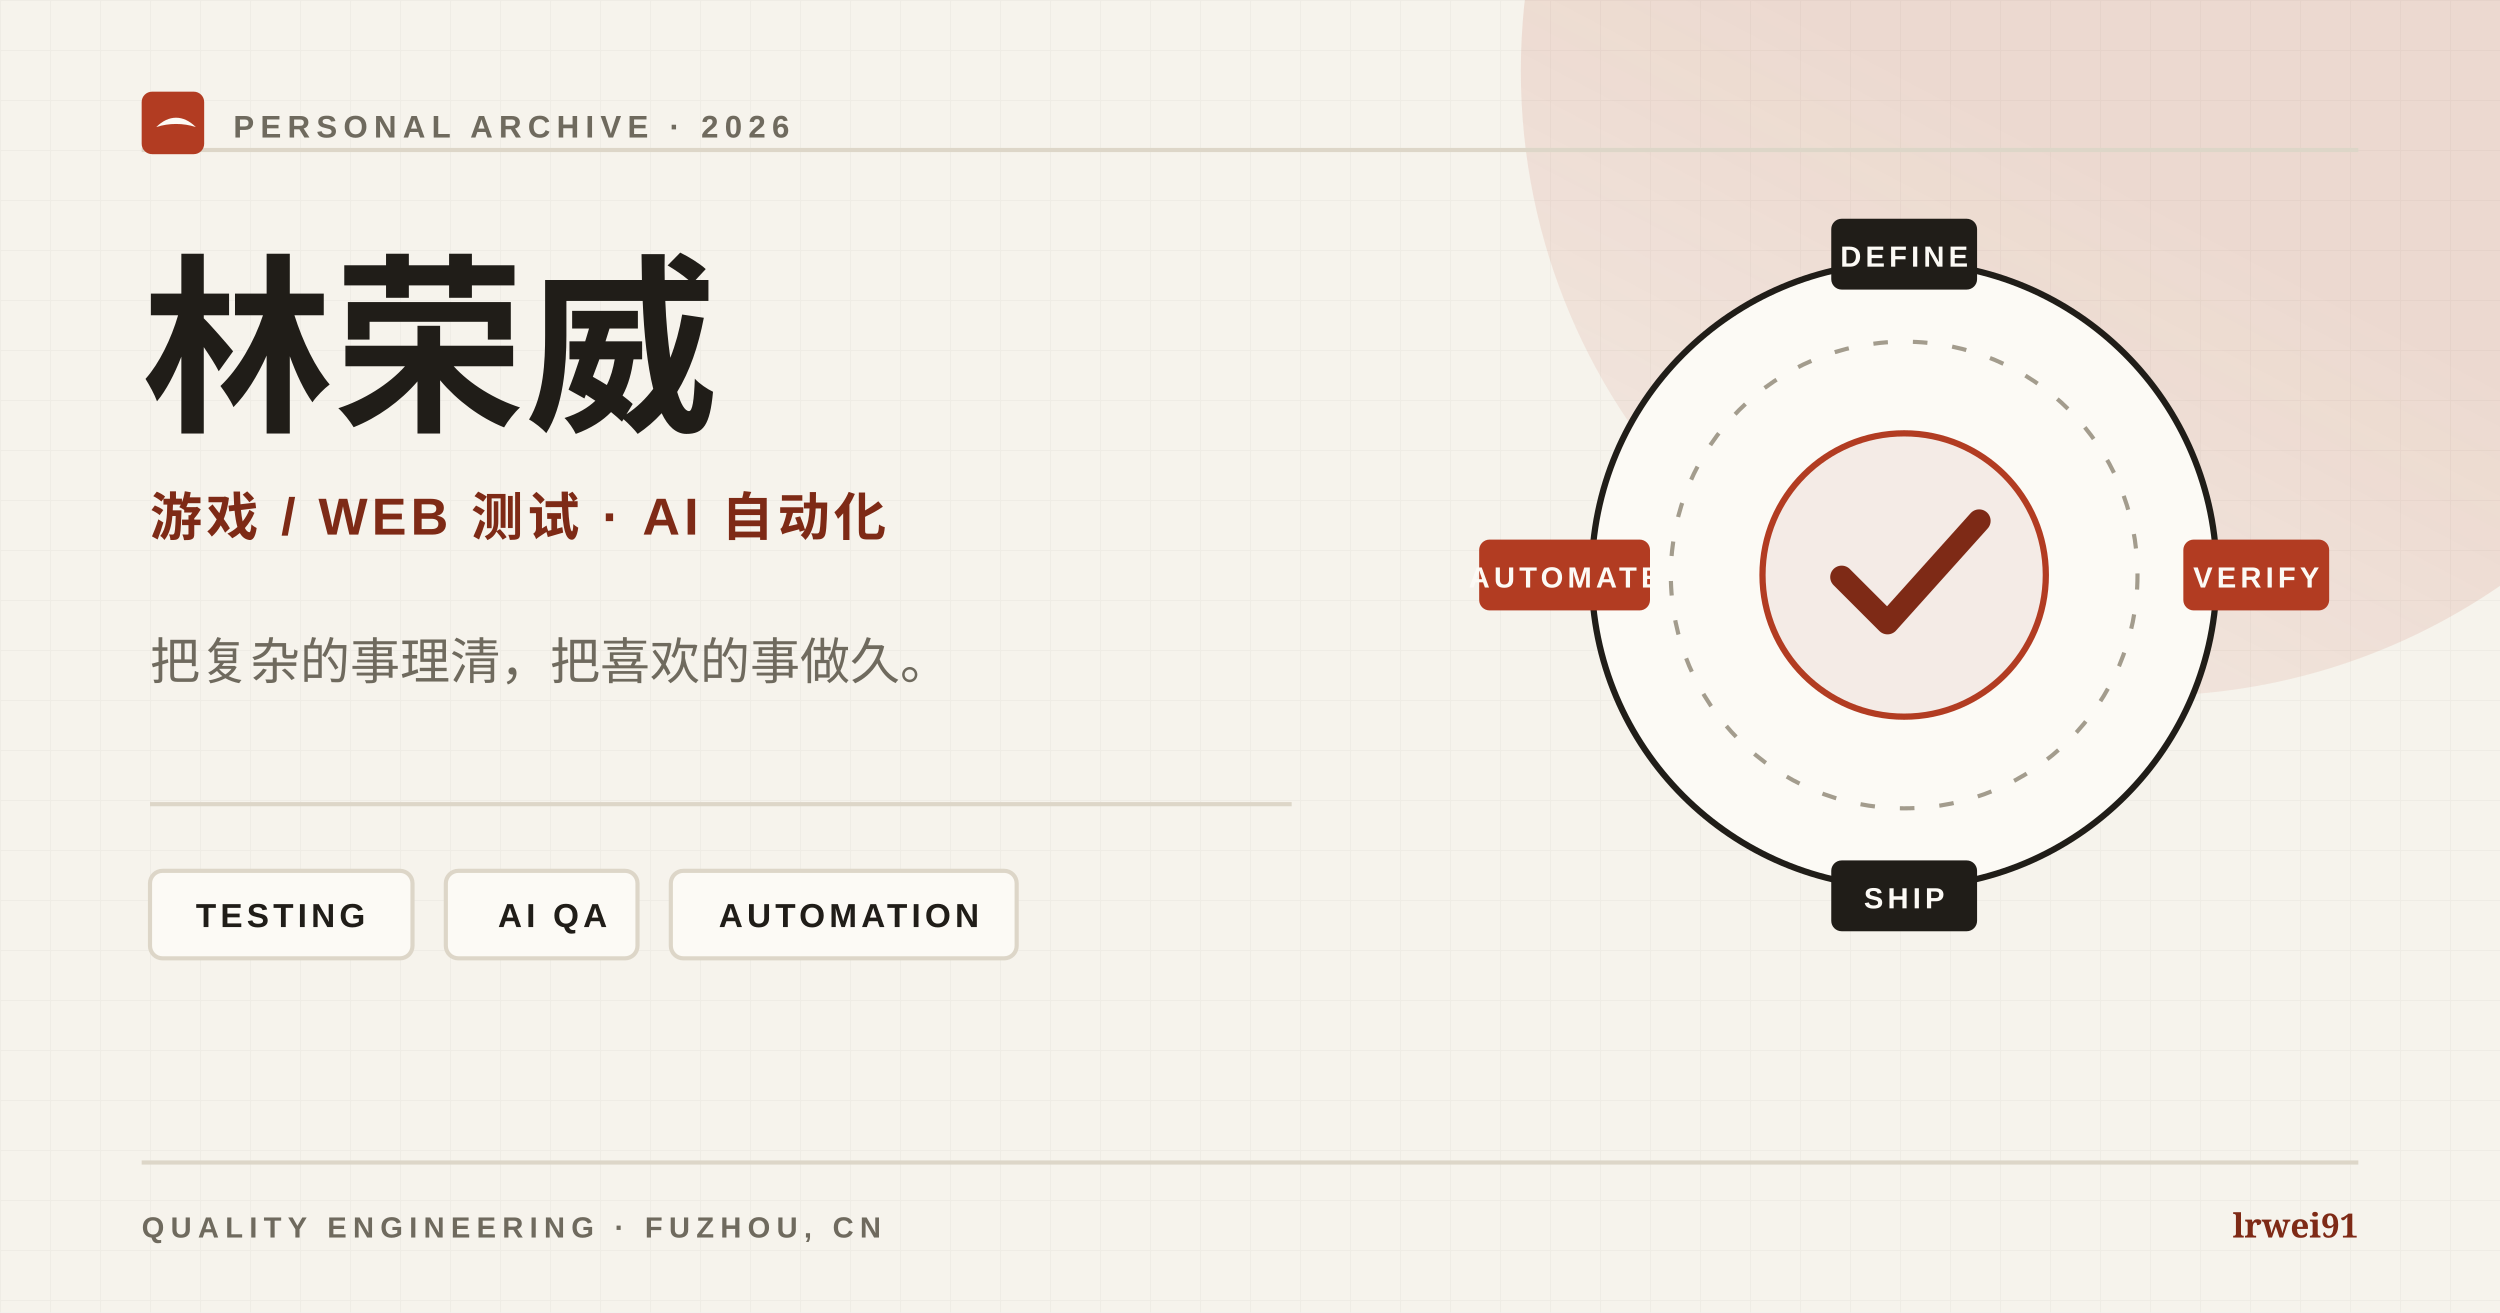
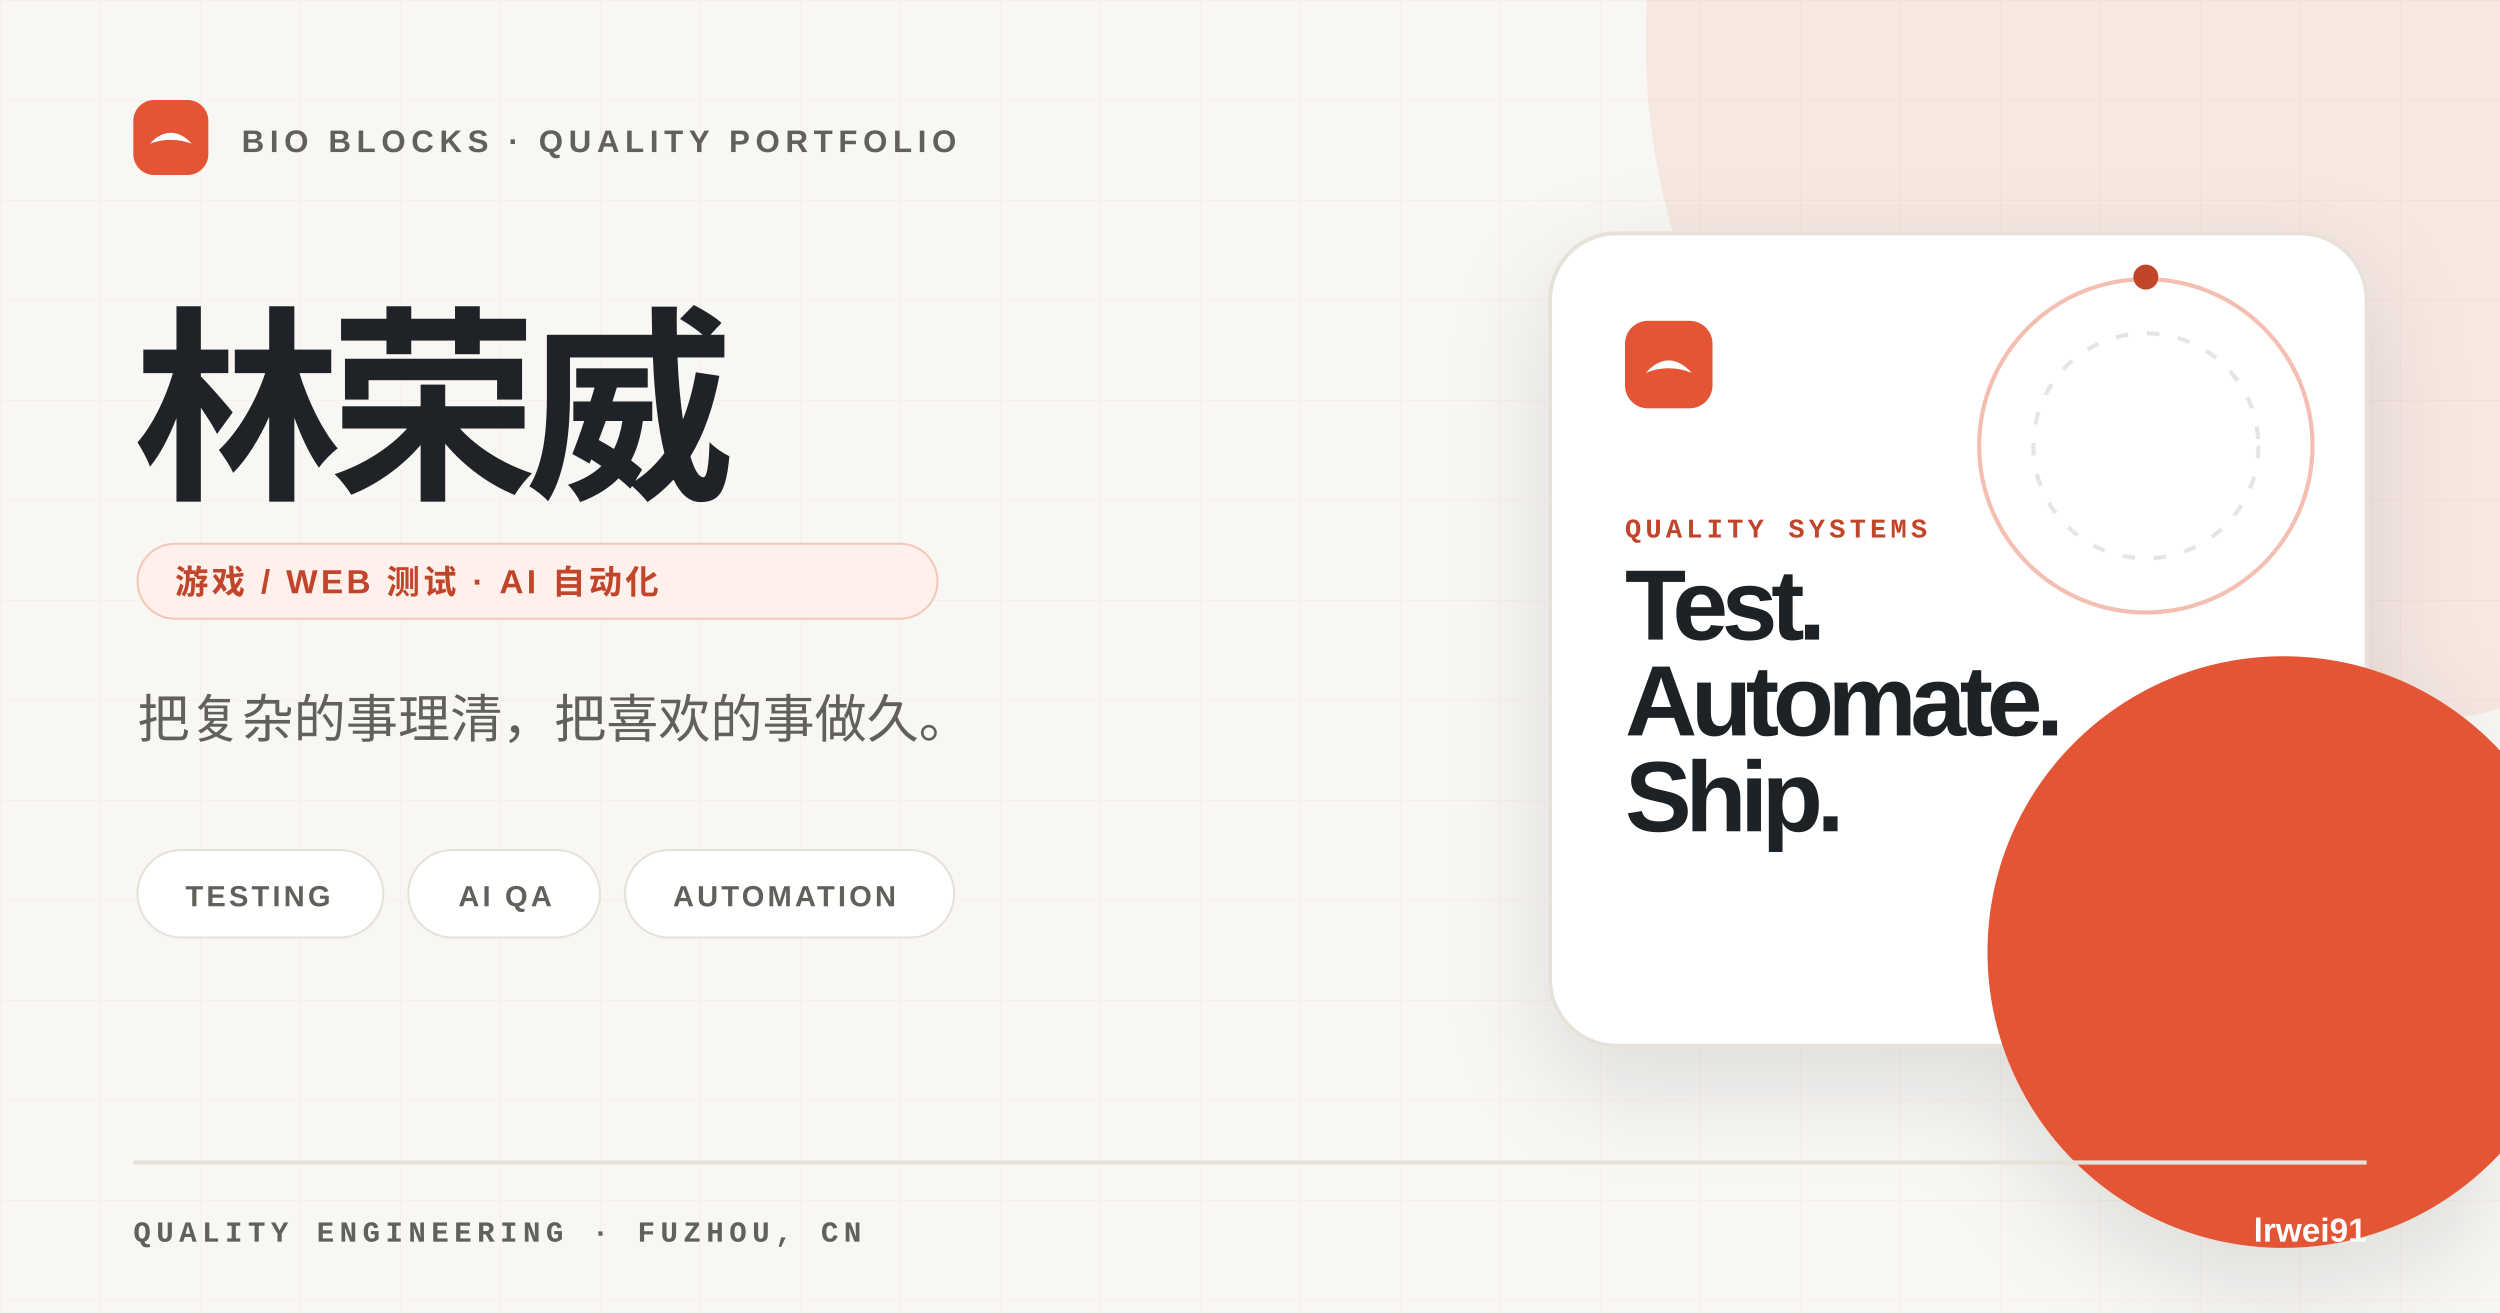
<svg xmlns="http://www.w3.org/2000/svg" width="1200" height="630" viewBox="0 0 1200 630" fill="none">
  <defs>
-     <pattern id="paper-grid" width="24" height="24" patternUnits="userSpaceOnUse">
-       <path d="M24 0H0V24" stroke="#201D18" stroke-opacity=".035" />
+     <pattern id="grid" width="48" height="48" patternUnits="userSpaceOnUse">
+       <path d="M48 0H0V48" stroke="#E45435" stroke-opacity=".045" />
    </pattern>
-     <linearGradient id="seal-wash" x1="950" y1="54" x2="706" y2="520" gradientUnits="userSpaceOnUse">
-       <stop stop-color="#B23C22" stop-opacity=".14" />
-       <stop offset="1" stop-color="#B23C22" stop-opacity="0" />
-     </linearGradient>
+     <filter id="card-shadow" x="-20%" y="-20%" width="140%" height="160%">
+       <feDropShadow dx="0" dy="18" stdDeviation="24" flood-color="#1F2328" flood-opacity=".11" />
+     </filter>
  </defs>
-   <rect width="1200" height="630" fill="#F6F3EC" />
-   <rect width="1200" height="630" fill="url(#paper-grid)" />
-   <circle cx="1030" cy="34" r="300" fill="url(#seal-wash)" />
-   <path d="M68 72H1132" stroke="#DDD6C8" stroke-width="2" />
-   <rect x="68" y="44" width="30" height="30" rx="5" fill="#B23C22" />
-   <path d="M75 61C81 55 88 55 94 61C88 59 81 59 75 61Z" fill="#FCFAF5" />
-   <text x="112" y="66" fill="#6F6A5E" font-family="Arial, 'PingFang SC', sans-serif" font-size="15" font-weight="700" letter-spacing="3">PERSONAL ARCHIVE · 2026</text>
-   <text x="68" y="200" fill="#201D18" font-family="Georgia, 'Songti SC', serif" font-size="92" font-weight="700">林荣威</text>
-   <text x="72" y="257" fill="#7E2A16" font-family="Arial, 'PingFang SC', sans-serif" font-size="25" font-weight="700" letter-spacing="2">游戏 / WEB 测试 · AI 自动化</text>
-   <text x="72" y="326" fill="#6F6A5E" font-family="Arial, 'PingFang SC', sans-serif" font-size="24">把复杂的事理清，把喜欢的事做久。</text>
-   <path d="M72 386H620" stroke="#DDD6C8" stroke-width="2" />
-   <g font-family="Arial, 'PingFang SC', sans-serif" font-size="16" font-weight="700" letter-spacing="2">
-     <rect x="72" y="418" width="126" height="42" rx="6" fill="#FCFAF5" stroke="#DDD6C8" stroke-width="2" />
-     <text x="94" y="445" fill="#201D18">TESTING</text>
-     <rect x="214" y="418" width="92" height="42" rx="6" fill="#FCFAF5" stroke="#DDD6C8" stroke-width="2" />
-     <text x="239" y="445" fill="#201D18">AI QA</text>
-     <rect x="322" y="418" width="166" height="42" rx="6" fill="#FCFAF5" stroke="#DDD6C8" stroke-width="2" />
-     <text x="345" y="445" fill="#201D18">AUTOMATION</text>
+   <rect width="1200" height="630" fill="#F8F7F4" />
+   <rect width="1200" height="630" fill="url(#grid)" />
+   <circle cx="1120" cy="20" r="330" fill="#E45435" fill-opacity=".10" />
+   <g transform="translate(64 48)">
+     <rect width="36" height="36" rx="10" fill="#E45435" />
+     <path d="M8 21C14 14 22 14 28 21C22 18.5 14 18.5 8 21Z" fill="white" />
+     <text x="52" y="25" fill="#62605B" font-family="Arial, 'PingFang SC', sans-serif" font-size="15" font-weight="700" letter-spacing="2.7">BIO BLOCKS · QUALITY PORTFOLIO</text>
  </g>
-   <g transform="translate(760 122)">
-     <circle cx="154" cy="154" r="150" fill="#FCFAF5" stroke="#201D18" stroke-width="3" />
-     <circle cx="154" cy="154" r="112" stroke="#A39C8D" stroke-width="2" stroke-dasharray="7 12" />
-     <circle cx="154" cy="154" r="68" fill="#F4EBE6" stroke="#B23C22" stroke-width="3" />
-     <path d="M124 155L146 177L190 128" stroke="#7E2A16" stroke-width="11" stroke-linecap="round" stroke-linejoin="round" />
-     <rect x="119" y="-17" width="70" height="34" rx="5" fill="#201D18" />
-     <text x="154" y="6" fill="#FCFAF5" font-family="Arial, sans-serif" font-size="14" font-weight="700" text-anchor="middle" letter-spacing="2">DEFINE</text>
-     <rect x="288" y="137" width="70" height="34" rx="5" fill="#B23C22" />
-     <text x="323" y="160" fill="#FCFAF5" font-family="Arial, sans-serif" font-size="14" font-weight="700" text-anchor="middle" letter-spacing="2">VERIFY</text>
-     <rect x="119" y="291" width="70" height="34" rx="5" fill="#201D18" />
-     <text x="154" y="314" fill="#FCFAF5" font-family="Arial, sans-serif" font-size="14" font-weight="700" text-anchor="middle" letter-spacing="2">SHIP</text>
-     <rect x="-50" y="137" width="82" height="34" rx="5" fill="#B23C22" />
-     <text x="-9" y="160" fill="#FCFAF5" font-family="Arial, sans-serif" font-size="14" font-weight="700" text-anchor="middle" letter-spacing="2">AUTOMATE</text>
+   <g transform="translate(64 150)">
+     <text x="0" y="82" fill="#1F2328" font-family="Arial, 'PingFang SC', sans-serif" font-size="100" font-weight="800" letter-spacing="-6">林荣威</text>
+     <rect x="2" y="111" width="384" height="36" rx="18" fill="#FFF0EB" stroke="#F3C8BA" />
+     <text x="20" y="135" fill="#C0452A" font-family="Arial, 'PingFang SC', sans-serif" font-size="16" font-weight="700" letter-spacing="1.6">游戏 / WEB 测试 · AI 自动化</text>
+     <text x="2" y="204" fill="#62605B" font-family="Arial, 'PingFang SC', sans-serif" font-size="25" font-weight="500">把复杂的事理清，把喜欢的事做久。</text>
+     <g transform="translate(2 258)" font-family="Arial, 'PingFang SC', sans-serif" font-size="14" font-weight="700" letter-spacing="1.5">
+       <rect width="118" height="42" rx="21" fill="white" stroke="#E7E2D9" />
+       <text x="23" y="27" fill="#62605B">TESTING</text>
+       <rect x="130" width="92" height="42" rx="21" fill="white" stroke="#E7E2D9" />
+       <text x="154" y="27" fill="#62605B">AI QA</text>
+       <rect x="234" width="158" height="42" rx="21" fill="white" stroke="#E7E2D9" />
+       <text x="257" y="27" fill="#62605B">AUTOMATION</text>
+     </g>
  </g>
-   <path d="M68 558H1132" stroke="#DDD6C8" stroke-width="2" />
-   <text x="68" y="594" fill="#6F6A5E" font-family="Arial, sans-serif" font-size="14" font-weight="700" letter-spacing="3">QUALITY ENGINEERING · FUZHOU, CN</text>
-   <text x="1132" y="594" fill="#7E2A16" font-family="Georgia, serif" font-size="16" font-weight="700" text-anchor="end">lrwei91</text>
+   <g transform="translate(744 112)" filter="url(#card-shadow)">
+     <rect width="392" height="390" rx="32" fill="white" stroke="#E7E2D9" stroke-width="2" />
+     <circle cx="352" cy="345" r="142" fill="#E45435" />
+     <circle cx="286" cy="102" r="80" stroke="#E45435" stroke-opacity=".38" stroke-width="2" />
+     <circle cx="286" cy="102" r="54" stroke="#1F2328" stroke-opacity=".12" stroke-width="2" stroke-dasharray="6 9" />
+     <circle cx="286" cy="21" r="6" fill="#C0452A" />
+     <g transform="translate(36 42)">
+       <rect width="42" height="42" rx="11" fill="#E45435" />
+       <path d="M10 25C17 17 25 17 32 25C25 22 17 22 10 25Z" fill="white" />
+       <text x="0" y="104" fill="#C0452A" font-family="'Courier New', monospace" font-size="13" font-weight="700" letter-spacing="2">QUALITY SYSTEMS</text>
+       <text x="0" y="153" fill="#1F2328" font-family="Arial, 'PingFang SC', sans-serif" font-size="48" font-weight="800" letter-spacing="-3">Test.</text>
+       <text x="0" y="199" fill="#1F2328" font-family="Arial, 'PingFang SC', sans-serif" font-size="48" font-weight="800" letter-spacing="-3">Automate.</text>
+       <text x="0" y="245" fill="#1F2328" font-family="Arial, 'PingFang SC', sans-serif" font-size="48" font-weight="800" letter-spacing="-3">Ship.</text>
+     </g>
+   </g>
+   <path d="M64 558H1136" stroke="#E7E2D9" stroke-width="2" />
+   <text x="64" y="596" fill="#62605B" font-family="'Courier New', monospace" font-size="14" font-weight="700" letter-spacing="2.6">QUALITY ENGINEERING · FUZHOU, CN</text>
+   <text x="1136" y="596" fill="white" font-family="Arial, sans-serif" font-size="16" font-weight="700" text-anchor="end">lrwei91</text>
</svg>
